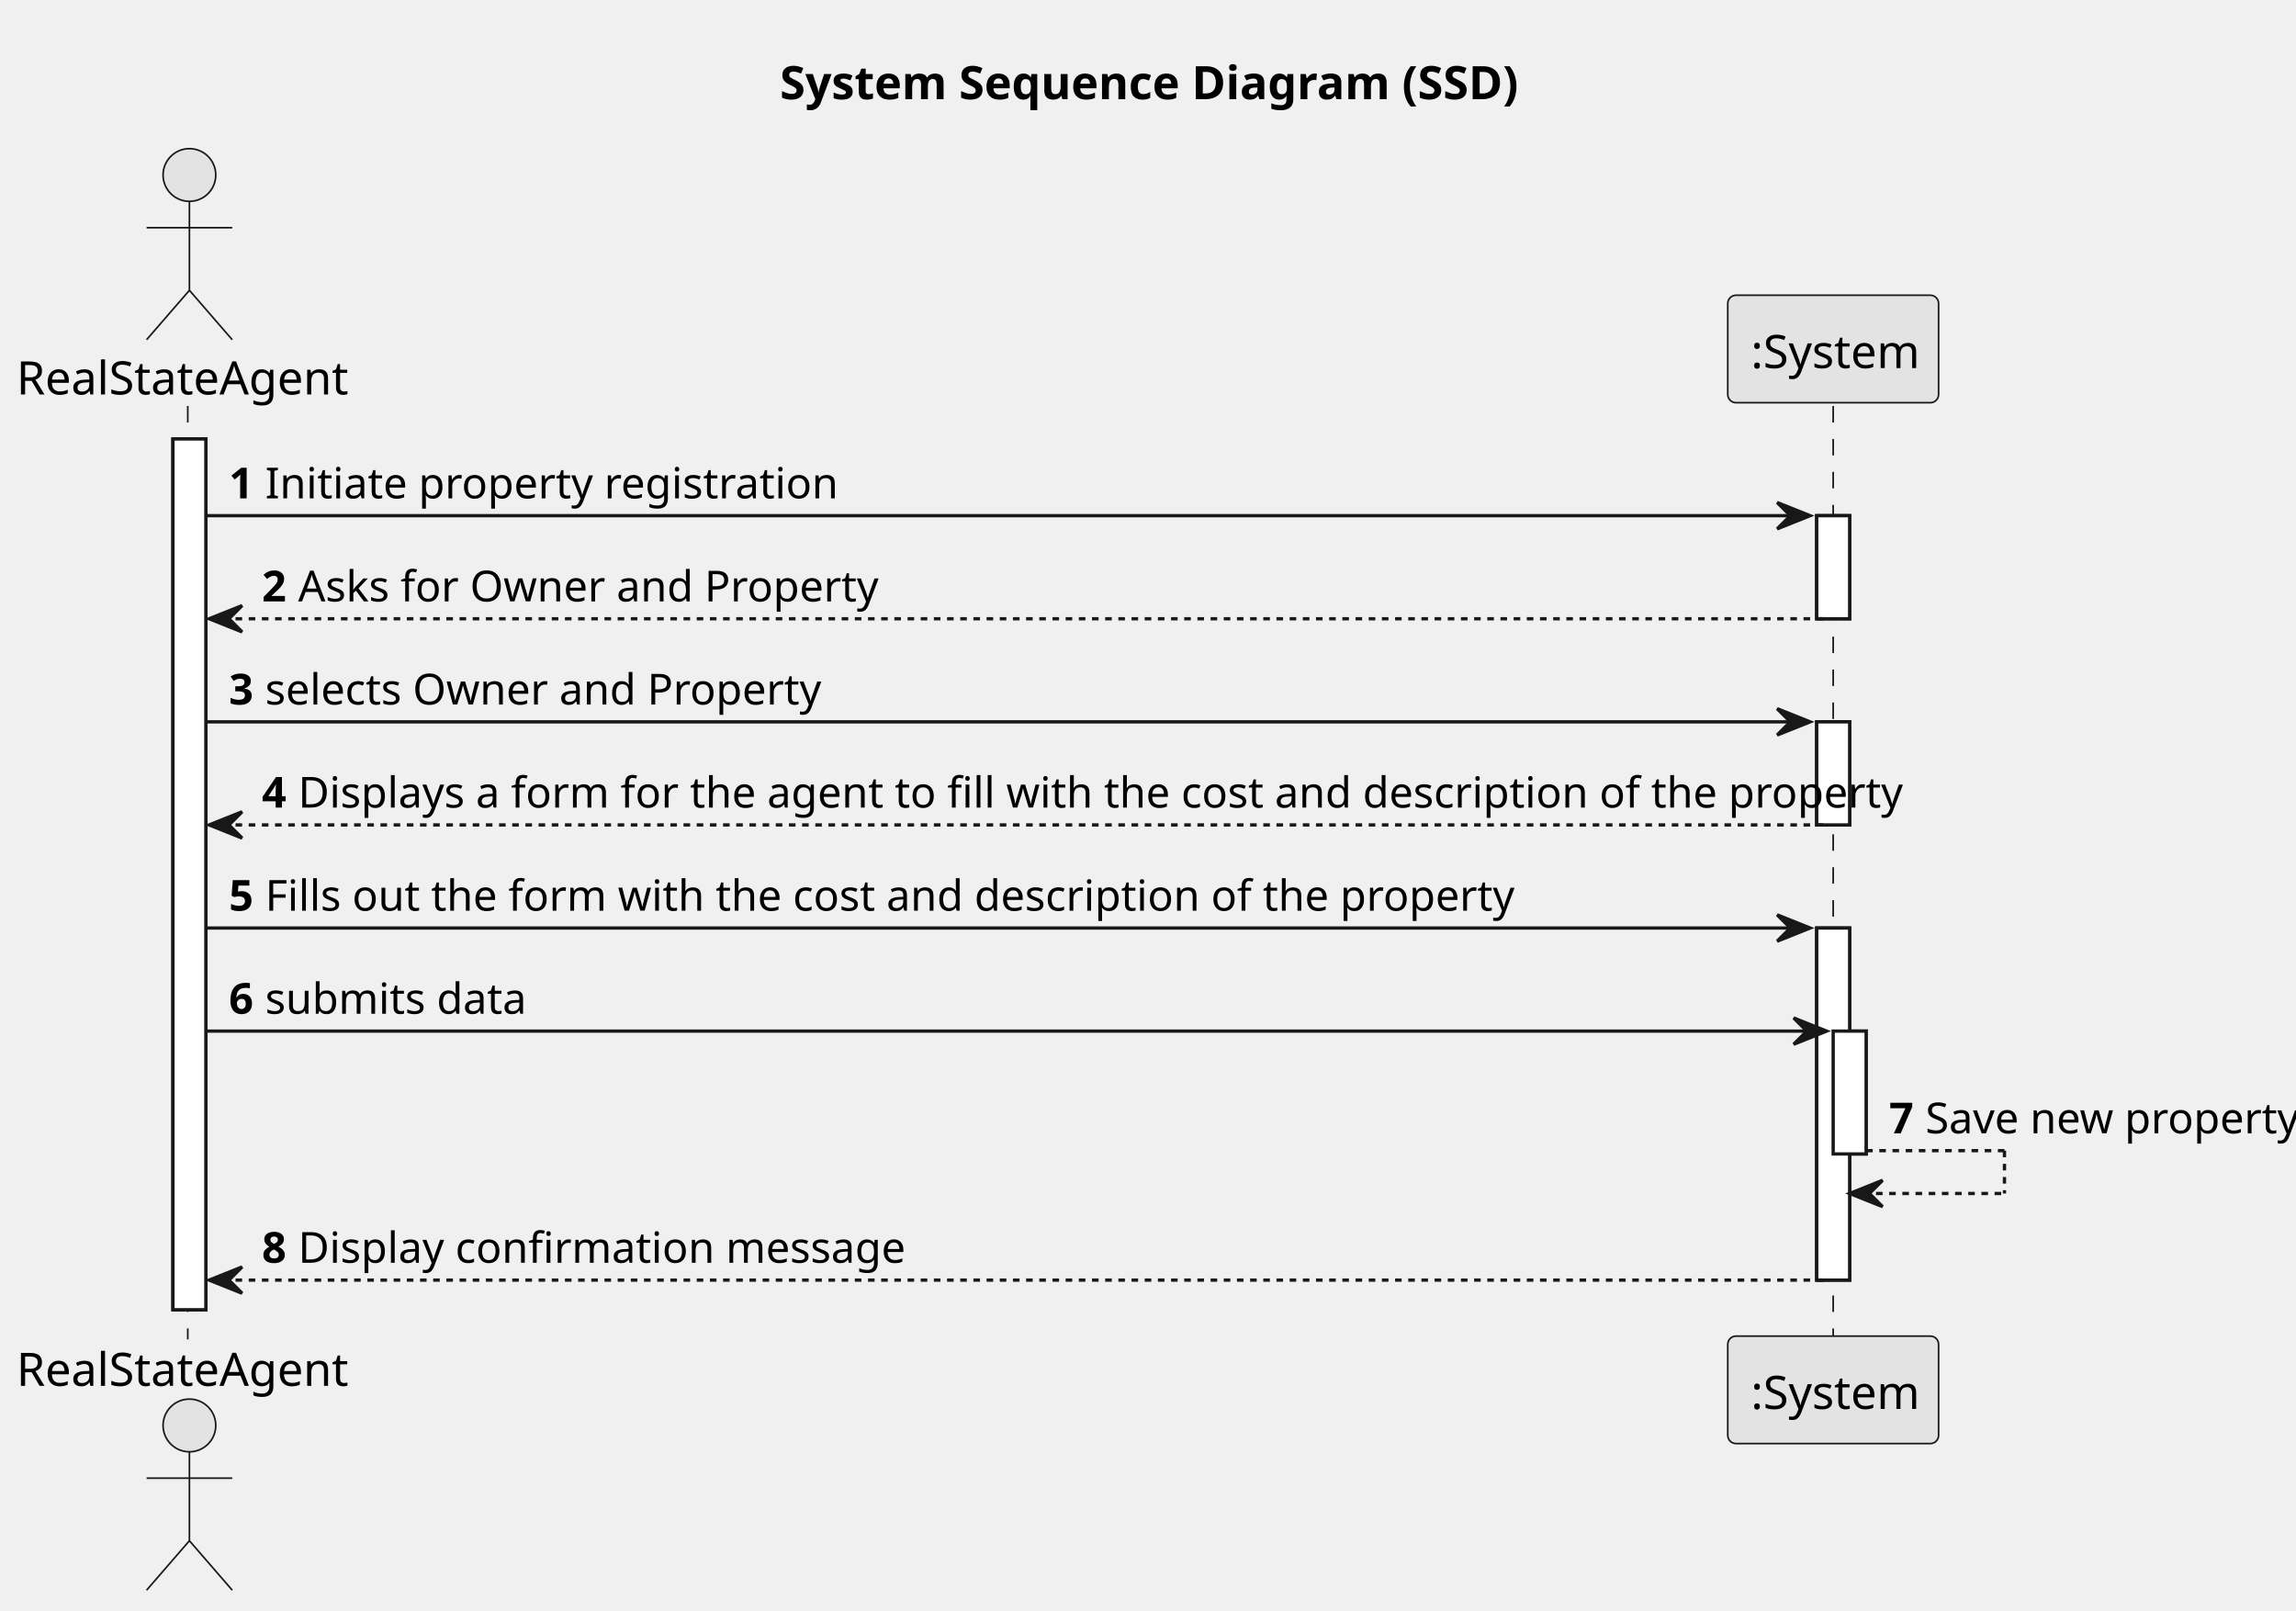
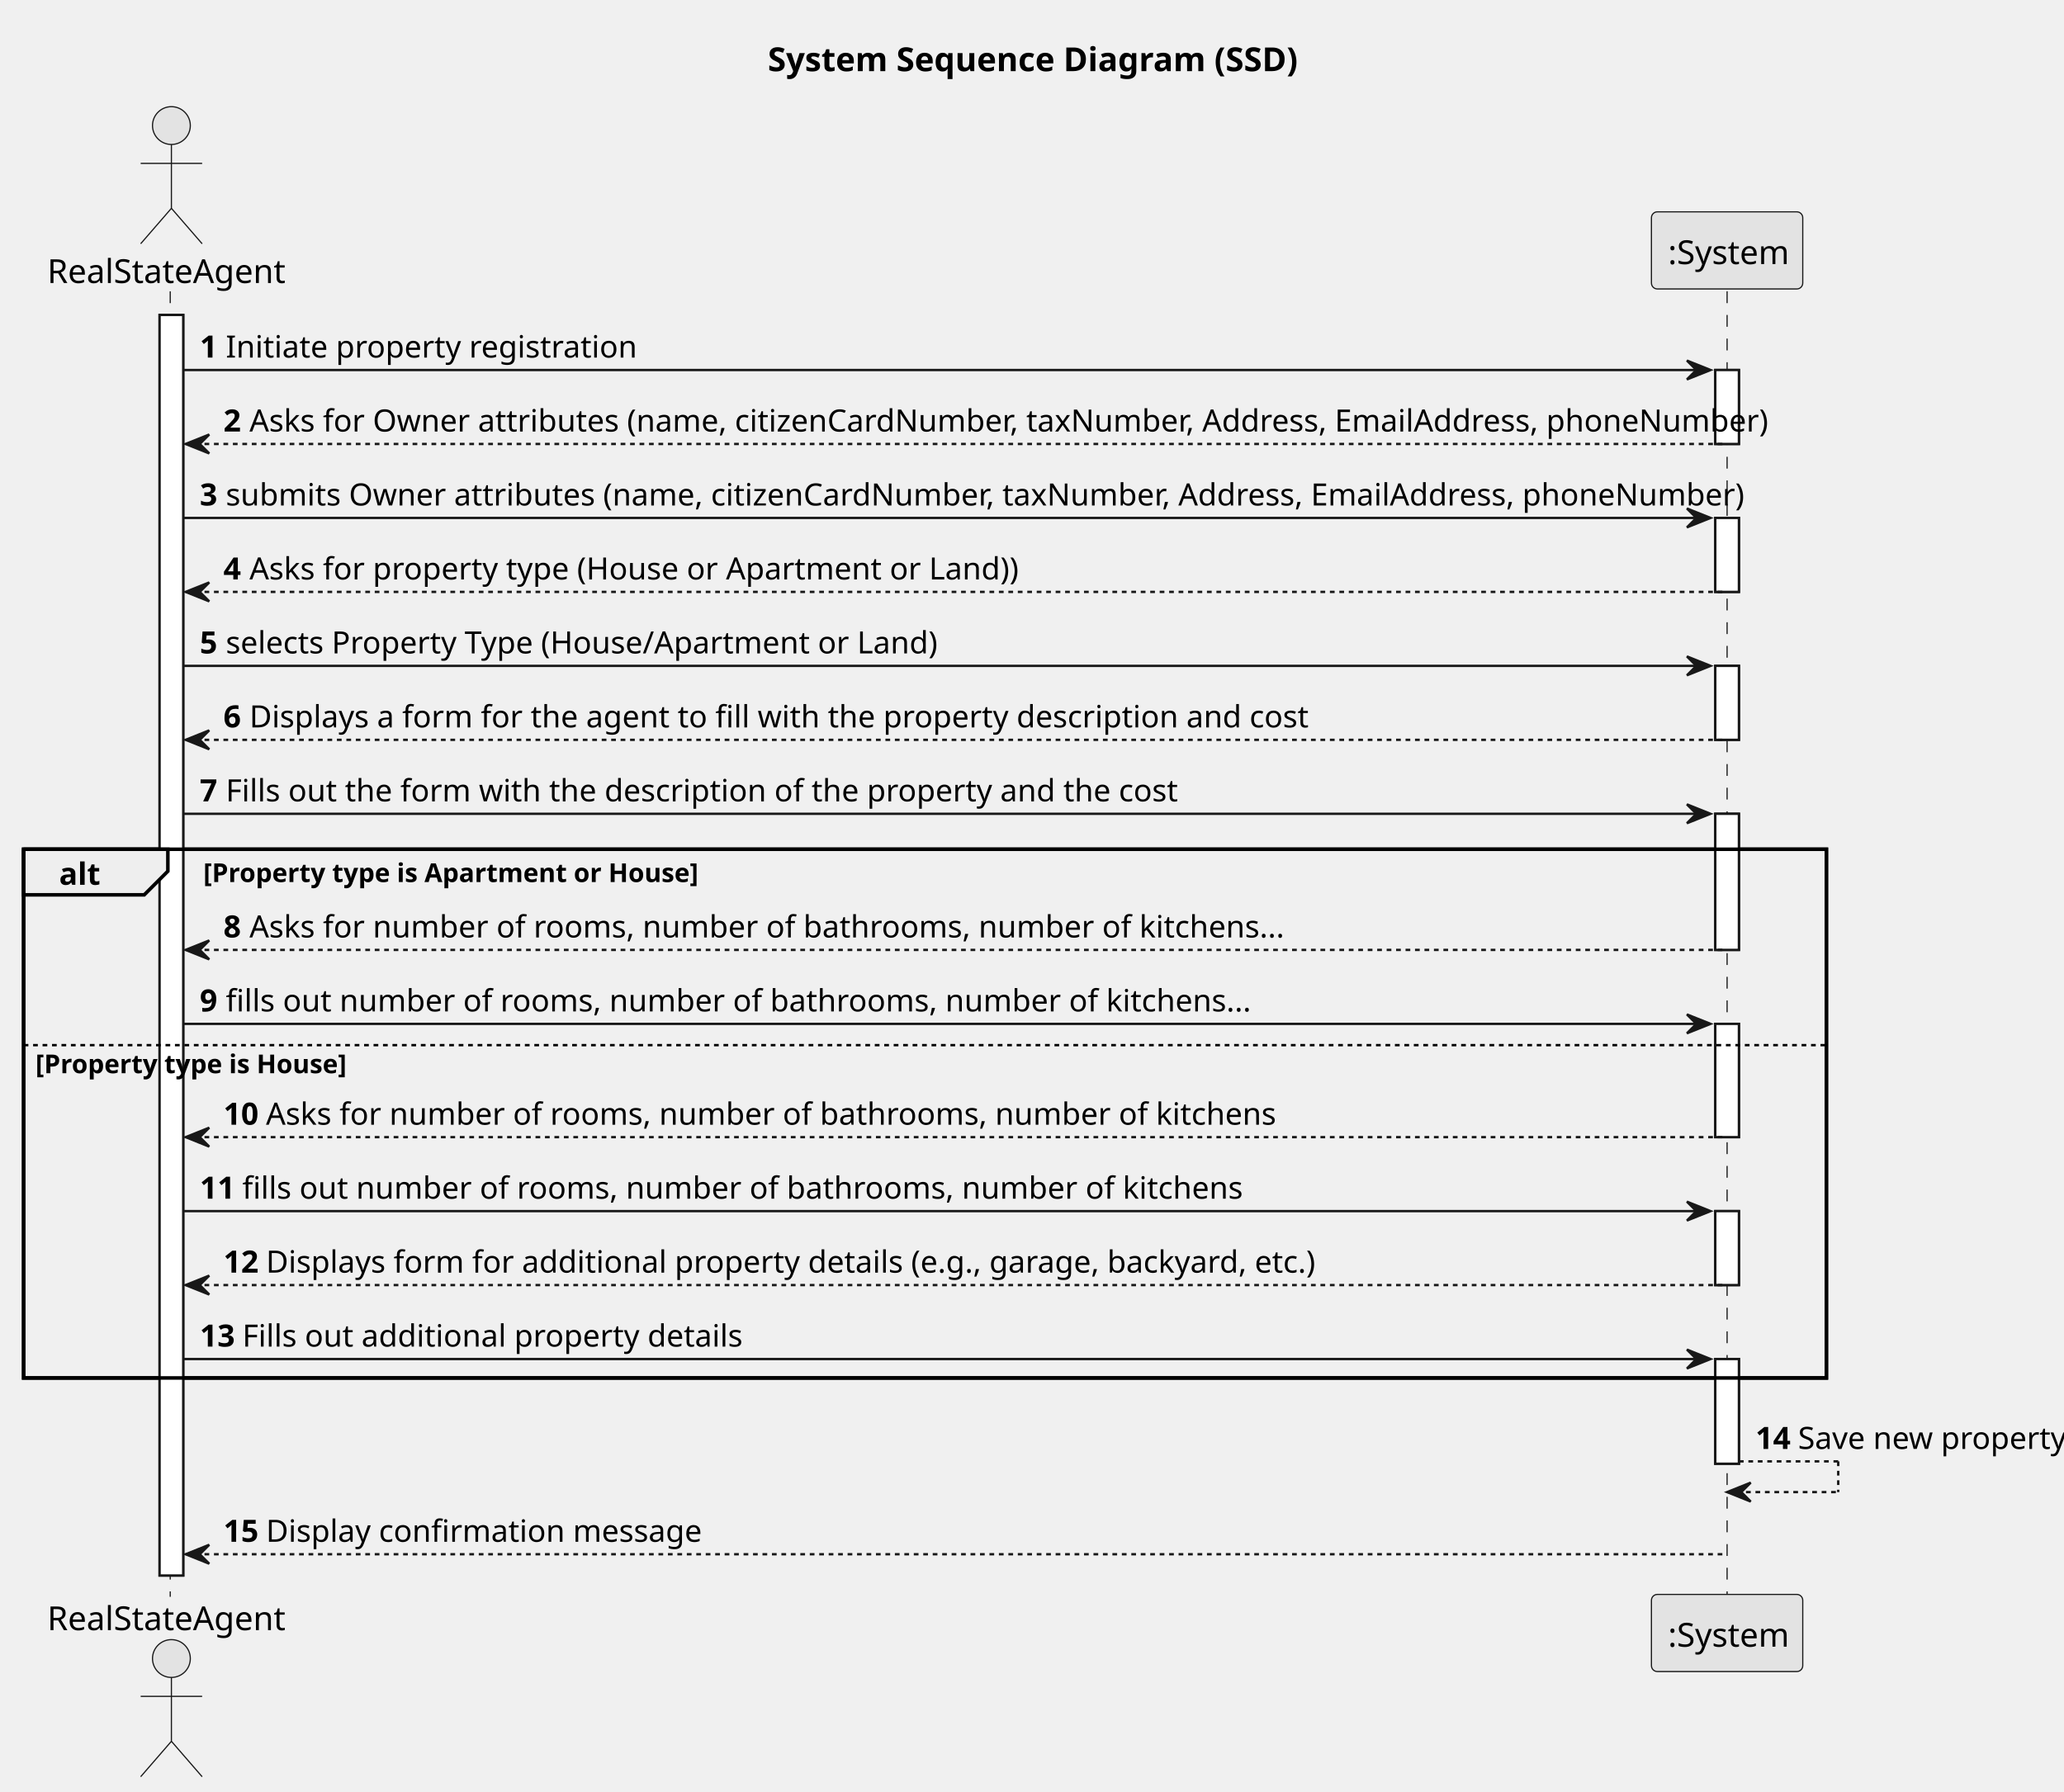
- <svg xmlns="http://www.w3.org/2000/svg" contentStyleType="text/css" height="489px" preserveAspectRatio="none" style="width:697px;height:489px;background:#FFFFFF;" version="1.1" viewBox="0 0 697 489" width="697px" zoomAndPan="magnify">
+ <svg xmlns="http://www.w3.org/2000/svg" contentStyleType="text/css" height="758px" preserveAspectRatio="none" style="width:873px;height:758px;background:#FFFFFF;" version="1.1" viewBox="0 0 873 758" width="873px" zoomAndPan="magnify">
  <defs />
  <g>
-     <text fill="#000000" font-family="sans-serif" font-size="14" font-weight="bold" lengthAdjust="spacing" textLength="228" x="236.75" y="30.107">System Sequence Diagram (SSD)</text>
-     <rect fill="#FFFFFF" height="264.328" style="stroke:#181818;stroke-width:1.0;" width="10" x="52.5" y="133.242" />
-     <rect fill="#FFFFFF" height="31.291" style="stroke:#181818;stroke-width:1.0;" width="10" x="551.5" y="156.533" />
-     <rect fill="#FFFFFF" height="31.291" style="stroke:#181818;stroke-width:1.0;" width="10" x="551.5" y="219.115" />
-     <rect fill="#FFFFFF" height="106.873" style="stroke:#181818;stroke-width:1.0;" width="10" x="551.5" y="281.697" />
-     <rect fill="#FFFFFF" height="37.291" style="stroke:#181818;stroke-width:1.0;" width="10" x="556.5" y="312.988" />
-     <line style="stroke:#181818;stroke-width:0.5;stroke-dasharray:5.0,5.0;" x1="57" x2="57" y1="123.242" y2="406.57" />
-     <line style="stroke:#181818;stroke-width:0.5;stroke-dasharray:5.0,5.0;" x1="556.5" x2="556.5" y1="123.242" y2="406.57" />
-     <text fill="#000000" font-family="sans-serif" font-size="14" lengthAdjust="spacing" textLength="99" x="5" y="119.728">RealStateAgent</text>
-     <ellipse cx="57.5" cy="53.121" fill="#E3E3E3" rx="8" ry="8" style="stroke:#181818;stroke-width:0.5;" />
-     <path d="M57.5,61.121 L57.5,88.121 M44.5,69.121 L70.5,69.121 M57.5,88.121 L44.5,103.121 M57.5,88.121 L70.5,103.121 " fill="none" style="stroke:#181818;stroke-width:0.5;" />
-     <text fill="#000000" font-family="sans-serif" font-size="14" lengthAdjust="spacing" textLength="99" x="5" y="420.678">RealStateAgent</text>
-     <ellipse cx="57.5" cy="432.691" fill="#E3E3E3" rx="8" ry="8" style="stroke:#181818;stroke-width:0.5;" />
-     <path d="M57.5,440.691 L57.5,467.691 M44.5,448.691 L70.5,448.691 M57.5,467.691 L44.5,482.691 M57.5,467.691 L70.5,482.691 " fill="none" style="stroke:#181818;stroke-width:0.5;" />
-     <rect fill="#E3E3E3" height="32.621" rx="2.5" ry="2.5" style="stroke:#181818;stroke-width:0.5;" width="64" x="524.5" y="89.621" />
-     <text fill="#000000" font-family="sans-serif" font-size="14" lengthAdjust="spacing" textLength="50" x="531.5" y="111.728">:System</text>
-     <rect fill="#E3E3E3" height="32.621" rx="2.5" ry="2.5" style="stroke:#181818;stroke-width:0.5;" width="64" x="524.5" y="405.57" />
-     <text fill="#000000" font-family="sans-serif" font-size="14" lengthAdjust="spacing" textLength="50" x="531.5" y="427.678">:System</text>
-     <rect fill="#FFFFFF" height="264.328" style="stroke:#181818;stroke-width:1.0;" width="10" x="52.5" y="133.242" />
-     <rect fill="#FFFFFF" height="31.291" style="stroke:#181818;stroke-width:1.0;" width="10" x="551.5" y="156.533" />
-     <rect fill="#FFFFFF" height="31.291" style="stroke:#181818;stroke-width:1.0;" width="10" x="551.5" y="219.115" />
-     <rect fill="#FFFFFF" height="106.873" style="stroke:#181818;stroke-width:1.0;" width="10" x="551.5" y="281.697" />
-     <rect fill="#FFFFFF" height="37.291" style="stroke:#181818;stroke-width:1.0;" width="10" x="556.5" y="312.988" />
-     <polygon fill="#181818" points="539.5,152.533,549.5,156.533,539.5,160.533,543.5,156.533" style="stroke:#181818;stroke-width:1.0;" />
-     <line style="stroke:#181818;stroke-width:1.0;" x1="62.5" x2="545.5" y1="156.533" y2="156.533" />
-     <text fill="#000000" font-family="sans-serif" font-size="13" font-weight="bold" lengthAdjust="spacing" textLength="7" x="69.5" y="151.27">1</text>
-     <text fill="#000000" font-family="sans-serif" font-size="13" lengthAdjust="spacing" textLength="157" x="80.5" y="151.27">Initiate property registration</text>
-     <polygon fill="#181818" points="73.5,183.824,63.5,187.824,73.5,191.824,69.5,187.824" style="stroke:#181818;stroke-width:1.0;" />
-     <line style="stroke:#181818;stroke-width:1.0;stroke-dasharray:2.0,2.0;" x1="67.5" x2="555.5" y1="187.824" y2="187.824" />
-     <text fill="#000000" font-family="sans-serif" font-size="13" font-weight="bold" lengthAdjust="spacing" textLength="7" x="79.5" y="182.561">2</text>
-     <text fill="#000000" font-family="sans-serif" font-size="13" lengthAdjust="spacing" textLength="167" x="90.5" y="182.561">Asks for Owner and Property</text>
-     <polygon fill="#181818" points="539.5,215.115,549.5,219.115,539.5,223.115,543.5,219.115" style="stroke:#181818;stroke-width:1.0;" />
-     <line style="stroke:#181818;stroke-width:1.0;" x1="62.5" x2="545.5" y1="219.115" y2="219.115" />
-     <text fill="#000000" font-family="sans-serif" font-size="13" font-weight="bold" lengthAdjust="spacing" textLength="7" x="69.5" y="213.852">3</text>
-     <text fill="#000000" font-family="sans-serif" font-size="13" lengthAdjust="spacing" textLength="161" x="80.5" y="213.852">selects Owner and Property</text>
-     <polygon fill="#181818" points="73.5,246.406,63.5,250.406,73.5,254.406,69.5,250.406" style="stroke:#181818;stroke-width:1.0;" />
-     <line style="stroke:#181818;stroke-width:1.0;stroke-dasharray:2.0,2.0;" x1="67.5" x2="555.5" y1="250.406" y2="250.406" />
-     <text fill="#000000" font-family="sans-serif" font-size="13" font-weight="bold" lengthAdjust="spacing" textLength="7" x="79.5" y="245.144">4</text>
-     <text fill="#000000" font-family="sans-serif" font-size="13" lengthAdjust="spacing" textLength="454" x="90.5" y="245.144">Displays a form for the agent to fill with the cost and description of the property</text>
-     <polygon fill="#181818" points="539.5,277.697,549.5,281.697,539.5,285.697,543.5,281.697" style="stroke:#181818;stroke-width:1.0;" />
-     <line style="stroke:#181818;stroke-width:1.0;" x1="62.5" x2="545.5" y1="281.697" y2="281.697" />
-     <text fill="#000000" font-family="sans-serif" font-size="13" font-weight="bold" lengthAdjust="spacing" textLength="7" x="69.5" y="276.435">5</text>
-     <text fill="#000000" font-family="sans-serif" font-size="13" lengthAdjust="spacing" textLength="354" x="80.5" y="276.435">Fills out the form with the cost and description of the property</text>
-     <polygon fill="#181818" points="544.5,308.988,554.5,312.988,544.5,316.988,548.5,312.988" style="stroke:#181818;stroke-width:1.0;" />
-     <line style="stroke:#181818;stroke-width:1.0;" x1="62.5" x2="550.5" y1="312.988" y2="312.988" />
-     <text fill="#000000" font-family="sans-serif" font-size="13" font-weight="bold" lengthAdjust="spacing" textLength="7" x="69.5" y="307.726">6</text>
-     <text fill="#000000" font-family="sans-serif" font-size="13" lengthAdjust="spacing" textLength="75" x="80.5" y="307.726">submits data</text>
-     <line style="stroke:#181818;stroke-width:1.0;stroke-dasharray:2.0,2.0;" x1="566.5" x2="608.5" y1="349.279" y2="349.279" />
-     <line style="stroke:#181818;stroke-width:1.0;stroke-dasharray:2.0,2.0;" x1="608.5" x2="608.5" y1="349.279" y2="362.279" />
-     <line style="stroke:#181818;stroke-width:1.0;stroke-dasharray:2.0,2.0;" x1="561.5" x2="608.5" y1="362.279" y2="362.279" />
-     <polygon fill="#181818" points="571.5,358.279,561.5,362.279,571.5,366.279,567.5,362.279" style="stroke:#181818;stroke-width:1.0;" />
-     <text fill="#000000" font-family="sans-serif" font-size="13" font-weight="bold" lengthAdjust="spacing" textLength="7" x="573.5" y="344.017">7</text>
-     <text fill="#000000" font-family="sans-serif" font-size="13" lengthAdjust="spacing" textLength="106" x="584.5" y="344.017">Save new property</text>
-     <polygon fill="#181818" points="73.5,384.57,63.5,388.57,73.5,392.57,69.5,388.57" style="stroke:#181818;stroke-width:1.0;" />
-     <line style="stroke:#181818;stroke-width:1.0;stroke-dasharray:2.0,2.0;" x1="67.5" x2="555.5" y1="388.57" y2="388.57" />
-     <text fill="#000000" font-family="sans-serif" font-size="13" font-weight="bold" lengthAdjust="spacing" textLength="7" x="79.5" y="383.308">8</text>
-     <text fill="#000000" font-family="sans-serif" font-size="13" lengthAdjust="spacing" textLength="174" x="90.5" y="383.308">Display confirmation message</text>
+     <text fill="#000000" font-family="sans-serif" font-size="14" font-weight="bold" lengthAdjust="spacing" textLength="228" x="324.75" y="30.107">System Sequence Diagram (SSD)</text>
+     <rect fill="#FFFFFF" height="533.287" style="stroke:#181818;stroke-width:1.0;" width="10" x="67.5" y="133.242" />
+     <rect fill="#FFFFFF" height="31.291" style="stroke:#181818;stroke-width:1.0;" width="10" x="725.5" y="156.533" />
+     <rect fill="#FFFFFF" height="31.291" style="stroke:#181818;stroke-width:1.0;" width="10" x="725.5" y="219.115" />
+     <rect fill="#FFFFFF" height="31.291" style="stroke:#181818;stroke-width:1.0;" width="10" x="725.5" y="281.697" />
+     <rect fill="#FFFFFF" height="57.582" style="stroke:#181818;stroke-width:1.0;" width="10" x="725.5" y="344.279" />
+     <rect fill="#FFFFFF" height="47.922" style="stroke:#181818;stroke-width:1.0;" width="10" x="725.5" y="433.152" />
+     <rect fill="#FFFFFF" height="31.291" style="stroke:#181818;stroke-width:1.0;" width="10" x="725.5" y="512.365" />
+     <rect fill="#FFFFFF" height="44.291" style="stroke:#181818;stroke-width:1.0;" width="10" x="725.5" y="574.947" />
+     <rect fill="none" height="223.668" style="stroke:#000000;stroke-width:1.5;" width="762.5" x="10" y="359.279" />
+     <line style="stroke:#181818;stroke-width:0.5;stroke-dasharray:5.0,5.0;" x1="72" x2="72" y1="123.242" y2="675.529" />
+     <line style="stroke:#181818;stroke-width:0.5;stroke-dasharray:5.0,5.0;" x1="730.5" x2="730.5" y1="123.242" y2="675.529" />
+     <text fill="#000000" font-family="sans-serif" font-size="14" lengthAdjust="spacing" textLength="99" x="20" y="119.728">RealStateAgent</text>
+     <ellipse cx="72.5" cy="53.121" fill="#E3E3E3" rx="8" ry="8" style="stroke:#181818;stroke-width:0.5;" />
+     <path d="M72.5,61.121 L72.5,88.121 M59.5,69.121 L85.5,69.121 M72.5,88.121 L59.5,103.121 M72.5,88.121 L85.5,103.121 " fill="none" style="stroke:#181818;stroke-width:0.5;" />
+     <text fill="#000000" font-family="sans-serif" font-size="14" lengthAdjust="spacing" textLength="99" x="20" y="689.637">RealStateAgent</text>
+     <ellipse cx="72.5" cy="701.65" fill="#E3E3E3" rx="8" ry="8" style="stroke:#181818;stroke-width:0.5;" />
+     <path d="M72.5,709.65 L72.5,736.65 M59.5,717.65 L85.5,717.65 M72.5,736.65 L59.5,751.65 M72.5,736.65 L85.5,751.65 " fill="none" style="stroke:#181818;stroke-width:0.5;" />
+     <rect fill="#E3E3E3" height="32.621" rx="2.5" ry="2.5" style="stroke:#181818;stroke-width:0.5;" width="64" x="698.5" y="89.621" />
+     <text fill="#000000" font-family="sans-serif" font-size="14" lengthAdjust="spacing" textLength="50" x="705.5" y="111.728">:System</text>
+     <rect fill="#E3E3E3" height="32.621" rx="2.5" ry="2.5" style="stroke:#181818;stroke-width:0.5;" width="64" x="698.5" y="674.529" />
+     <text fill="#000000" font-family="sans-serif" font-size="14" lengthAdjust="spacing" textLength="50" x="705.5" y="696.637">:System</text>
+     <rect fill="#FFFFFF" height="533.287" style="stroke:#181818;stroke-width:1.0;" width="10" x="67.5" y="133.242" />
+     <rect fill="#FFFFFF" height="31.291" style="stroke:#181818;stroke-width:1.0;" width="10" x="725.5" y="156.533" />
+     <rect fill="#FFFFFF" height="31.291" style="stroke:#181818;stroke-width:1.0;" width="10" x="725.5" y="219.115" />
+     <rect fill="#FFFFFF" height="31.291" style="stroke:#181818;stroke-width:1.0;" width="10" x="725.5" y="281.697" />
+     <rect fill="#FFFFFF" height="57.582" style="stroke:#181818;stroke-width:1.0;" width="10" x="725.5" y="344.279" />
+     <rect fill="#FFFFFF" height="47.922" style="stroke:#181818;stroke-width:1.0;" width="10" x="725.5" y="433.152" />
+     <rect fill="#FFFFFF" height="31.291" style="stroke:#181818;stroke-width:1.0;" width="10" x="725.5" y="512.365" />
+     <rect fill="#FFFFFF" height="44.291" style="stroke:#181818;stroke-width:1.0;" width="10" x="725.5" y="574.947" />
+     <polygon fill="#181818" points="713.5,152.533,723.5,156.533,713.5,160.533,717.5,156.533" style="stroke:#181818;stroke-width:1.0;" />
+     <line style="stroke:#181818;stroke-width:1.0;" x1="77.5" x2="719.5" y1="156.533" y2="156.533" />
+     <text fill="#000000" font-family="sans-serif" font-size="13" font-weight="bold" lengthAdjust="spacing" textLength="7" x="84.5" y="151.27">1</text>
+     <text fill="#000000" font-family="sans-serif" font-size="13" lengthAdjust="spacing" textLength="157" x="95.5" y="151.27">Initiate property registration</text>
+     <polygon fill="#181818" points="88.5,183.824,78.5,187.824,88.5,191.824,84.5,187.824" style="stroke:#181818;stroke-width:1.0;" />
+     <line style="stroke:#181818;stroke-width:1.0;stroke-dasharray:2.0,2.0;" x1="82.5" x2="729.5" y1="187.824" y2="187.824" />
+     <text fill="#000000" font-family="sans-serif" font-size="13" font-weight="bold" lengthAdjust="spacing" textLength="7" x="94.5" y="182.561">2</text>
+     <text fill="#000000" font-family="sans-serif" font-size="13" lengthAdjust="spacing" textLength="613" x="105.5" y="182.561">Asks for Owner attributes (name, citizenCardNumber, taxNumber, Address, EmailAddress, phoneNumber)</text>
+     <polygon fill="#181818" points="713.5,215.115,723.5,219.115,713.5,223.115,717.5,219.115" style="stroke:#181818;stroke-width:1.0;" />
+     <line style="stroke:#181818;stroke-width:1.0;" x1="77.5" x2="719.5" y1="219.115" y2="219.115" />
+     <text fill="#000000" font-family="sans-serif" font-size="13" font-weight="bold" lengthAdjust="spacing" textLength="7" x="84.5" y="213.852">3</text>
+     <text fill="#000000" font-family="sans-serif" font-size="13" lengthAdjust="spacing" textLength="611" x="95.5" y="213.852">submits Owner attributes (name, citizenCardNumber, taxNumber, Address, EmailAddress, phoneNumber)</text>
+     <polygon fill="#181818" points="88.5,246.406,78.5,250.406,88.5,254.406,84.5,250.406" style="stroke:#181818;stroke-width:1.0;" />
+     <line style="stroke:#181818;stroke-width:1.0;stroke-dasharray:2.0,2.0;" x1="82.5" x2="729.5" y1="250.406" y2="250.406" />
+     <text fill="#000000" font-family="sans-serif" font-size="13" font-weight="bold" lengthAdjust="spacing" textLength="7" x="94.5" y="245.144">4</text>
+     <text fill="#000000" font-family="sans-serif" font-size="13" lengthAdjust="spacing" textLength="307" x="105.5" y="245.144">Asks for property type (House or Apartment or Land))</text>
+     <polygon fill="#181818" points="713.5,277.697,723.5,281.697,713.5,285.697,717.5,281.697" style="stroke:#181818;stroke-width:1.0;" />
+     <line style="stroke:#181818;stroke-width:1.0;" x1="77.5" x2="719.5" y1="281.697" y2="281.697" />
+     <text fill="#000000" font-family="sans-serif" font-size="13" font-weight="bold" lengthAdjust="spacing" textLength="7" x="84.5" y="276.435">5</text>
+     <text fill="#000000" font-family="sans-serif" font-size="13" lengthAdjust="spacing" textLength="287" x="95.5" y="276.435">selects Property Type (House/Apartment or Land)</text>
+     <polygon fill="#181818" points="88.5,308.988,78.5,312.988,88.5,316.988,84.5,312.988" style="stroke:#181818;stroke-width:1.0;" />
+     <line style="stroke:#181818;stroke-width:1.0;stroke-dasharray:2.0,2.0;" x1="82.5" x2="729.5" y1="312.988" y2="312.988" />
+     <text fill="#000000" font-family="sans-serif" font-size="13" font-weight="bold" lengthAdjust="spacing" textLength="7" x="94.5" y="307.726">6</text>
+     <text fill="#000000" font-family="sans-serif" font-size="13" lengthAdjust="spacing" textLength="418" x="105.5" y="307.726">Displays a form for the agent to fill with the property description and cost</text>
+     <polygon fill="#181818" points="713.5,340.279,723.5,344.279,713.5,348.279,717.5,344.279" style="stroke:#181818;stroke-width:1.0;" />
+     <line style="stroke:#181818;stroke-width:1.0;" x1="77.5" x2="719.5" y1="344.279" y2="344.279" />
+     <text fill="#000000" font-family="sans-serif" font-size="13" font-weight="bold" lengthAdjust="spacing" textLength="7" x="84.5" y="339.017">7</text>
+     <text fill="#000000" font-family="sans-serif" font-size="13" lengthAdjust="spacing" textLength="376" x="95.5" y="339.017">Fills out the form with the description of the property and the cost</text>
+     <path d="M10,359.279 L71,359.279 L71,368.57 L61,378.57 L10,378.57 L10,359.279 " fill="#EEEEEE" style="stroke:#000000;stroke-width:1.5;" />
+     <rect fill="none" height="223.668" style="stroke:#000000;stroke-width:1.5;" width="762.5" x="10" y="359.279" />
+     <text fill="#000000" font-family="sans-serif" font-size="13" font-weight="bold" lengthAdjust="spacing" textLength="16" x="25" y="374.308">alt</text>
+     <text fill="#000000" font-family="sans-serif" font-size="11" font-weight="bold" lengthAdjust="spacing" textLength="211" x="86" y="373.149">[Property type is Apartment or House]</text>
+     <polygon fill="#181818" points="88.5,397.861,78.5,401.861,88.5,405.861,84.5,401.861" style="stroke:#181818;stroke-width:1.0;" />
+     <line style="stroke:#181818;stroke-width:1.0;stroke-dasharray:2.0,2.0;" x1="82.5" x2="729.5" y1="401.861" y2="401.861" />
+     <text fill="#000000" font-family="sans-serif" font-size="13" font-weight="bold" lengthAdjust="spacing" textLength="7" x="94.5" y="396.599">8</text>
+     <text fill="#000000" font-family="sans-serif" font-size="13" lengthAdjust="spacing" textLength="409" x="105.5" y="396.599">Asks for number of rooms, number of bathrooms, number of kitchens...</text>
+     <polygon fill="#181818" points="713.5,429.152,723.5,433.152,713.5,437.152,717.5,433.152" style="stroke:#181818;stroke-width:1.0;" />
+     <line style="stroke:#181818;stroke-width:1.0;" x1="77.5" x2="719.5" y1="433.152" y2="433.152" />
+     <text fill="#000000" font-family="sans-serif" font-size="13" font-weight="bold" lengthAdjust="spacing" textLength="7" x="84.5" y="427.89">9</text>
+     <text fill="#000000" font-family="sans-serif" font-size="13" lengthAdjust="spacing" textLength="402" x="95.5" y="427.89">fills out number of rooms, number of bathrooms, number of kitchens...</text>
+     <line style="stroke:#000000;stroke-width:1.0;stroke-dasharray:2.0,2.0;" x1="10" x2="772.5" y1="442.152" y2="442.152" />
+     <text fill="#000000" font-family="sans-serif" font-size="11" font-weight="bold" lengthAdjust="spacing" textLength="134" x="15" y="454.022">[Property type is House]</text>
+     <polygon fill="#181818" points="88.5,477.074,78.5,481.074,88.5,485.074,84.5,481.074" style="stroke:#181818;stroke-width:1.0;" />
+     <line style="stroke:#181818;stroke-width:1.0;stroke-dasharray:2.0,2.0;" x1="82.5" x2="729.5" y1="481.074" y2="481.074" />
+     <text fill="#000000" font-family="sans-serif" font-size="13" font-weight="bold" lengthAdjust="spacing" textLength="14" x="94.5" y="475.812">10</text>
+     <text fill="#000000" font-family="sans-serif" font-size="13" lengthAdjust="spacing" textLength="397" x="112.5" y="475.812">Asks for number of rooms, number of bathrooms, number of kitchens</text>
+     <polygon fill="#181818" points="713.5,508.365,723.5,512.365,713.5,516.365,717.5,512.365" style="stroke:#181818;stroke-width:1.0;" />
+     <line style="stroke:#181818;stroke-width:1.0;" x1="77.5" x2="719.5" y1="512.365" y2="512.365" />
+     <text fill="#000000" font-family="sans-serif" font-size="13" font-weight="bold" lengthAdjust="spacing" textLength="14" x="84.5" y="507.103">11</text>
+     <text fill="#000000" font-family="sans-serif" font-size="13" lengthAdjust="spacing" textLength="390" x="102.5" y="507.103">fills out number of rooms, number of bathrooms, number of kitchens</text>
+     <polygon fill="#181818" points="88.5,539.656,78.5,543.656,88.5,547.656,84.5,543.656" style="stroke:#181818;stroke-width:1.0;" />
+     <line style="stroke:#181818;stroke-width:1.0;stroke-dasharray:2.0,2.0;" x1="82.5" x2="729.5" y1="543.656" y2="543.656" />
+     <text fill="#000000" font-family="sans-serif" font-size="13" font-weight="bold" lengthAdjust="spacing" textLength="14" x="94.5" y="538.394">12</text>
+     <text fill="#000000" font-family="sans-serif" font-size="13" lengthAdjust="spacing" textLength="421" x="112.5" y="538.394">Displays form for additional property details (e.g., garage, backyard, etc.)</text>
+     <polygon fill="#181818" points="713.5,570.947,723.5,574.947,713.5,578.947,717.5,574.947" style="stroke:#181818;stroke-width:1.0;" />
+     <line style="stroke:#181818;stroke-width:1.0;" x1="77.5" x2="719.5" y1="574.947" y2="574.947" />
+     <text fill="#000000" font-family="sans-serif" font-size="13" font-weight="bold" lengthAdjust="spacing" textLength="14" x="84.5" y="569.685">13</text>
+     <text fill="#000000" font-family="sans-serif" font-size="13" lengthAdjust="spacing" textLength="198" x="102.5" y="569.685">Fills out additional property details</text>
+     <line style="stroke:#181818;stroke-width:1.0;stroke-dasharray:2.0,2.0;" x1="735.5" x2="777.5" y1="618.238" y2="618.238" />
+     <line style="stroke:#181818;stroke-width:1.0;stroke-dasharray:2.0,2.0;" x1="777.5" x2="777.5" y1="618.238" y2="631.238" />
+     <line style="stroke:#181818;stroke-width:1.0;stroke-dasharray:2.0,2.0;" x1="730.5" x2="777.5" y1="631.238" y2="631.238" />
+     <polygon fill="#181818" points="740.5,627.238,730.5,631.238,740.5,635.238,736.5,631.238" style="stroke:#181818;stroke-width:1.0;" />
+     <text fill="#000000" font-family="sans-serif" font-size="13" font-weight="bold" lengthAdjust="spacing" textLength="14" x="742.5" y="612.976">14</text>
+     <text fill="#000000" font-family="sans-serif" font-size="13" lengthAdjust="spacing" textLength="106" x="760.5" y="612.976">Save new property</text>
+     <polygon fill="#181818" points="88.5,653.529,78.5,657.529,88.5,661.529,84.5,657.529" style="stroke:#181818;stroke-width:1.0;" />
+     <line style="stroke:#181818;stroke-width:1.0;stroke-dasharray:2.0,2.0;" x1="82.5" x2="729.5" y1="657.529" y2="657.529" />
+     <text fill="#000000" font-family="sans-serif" font-size="13" font-weight="bold" lengthAdjust="spacing" textLength="14" x="94.5" y="652.267">15</text>
+     <text fill="#000000" font-family="sans-serif" font-size="13" lengthAdjust="spacing" textLength="174" x="112.5" y="652.267">Display confirmation message</text>
  </g>
</svg>
